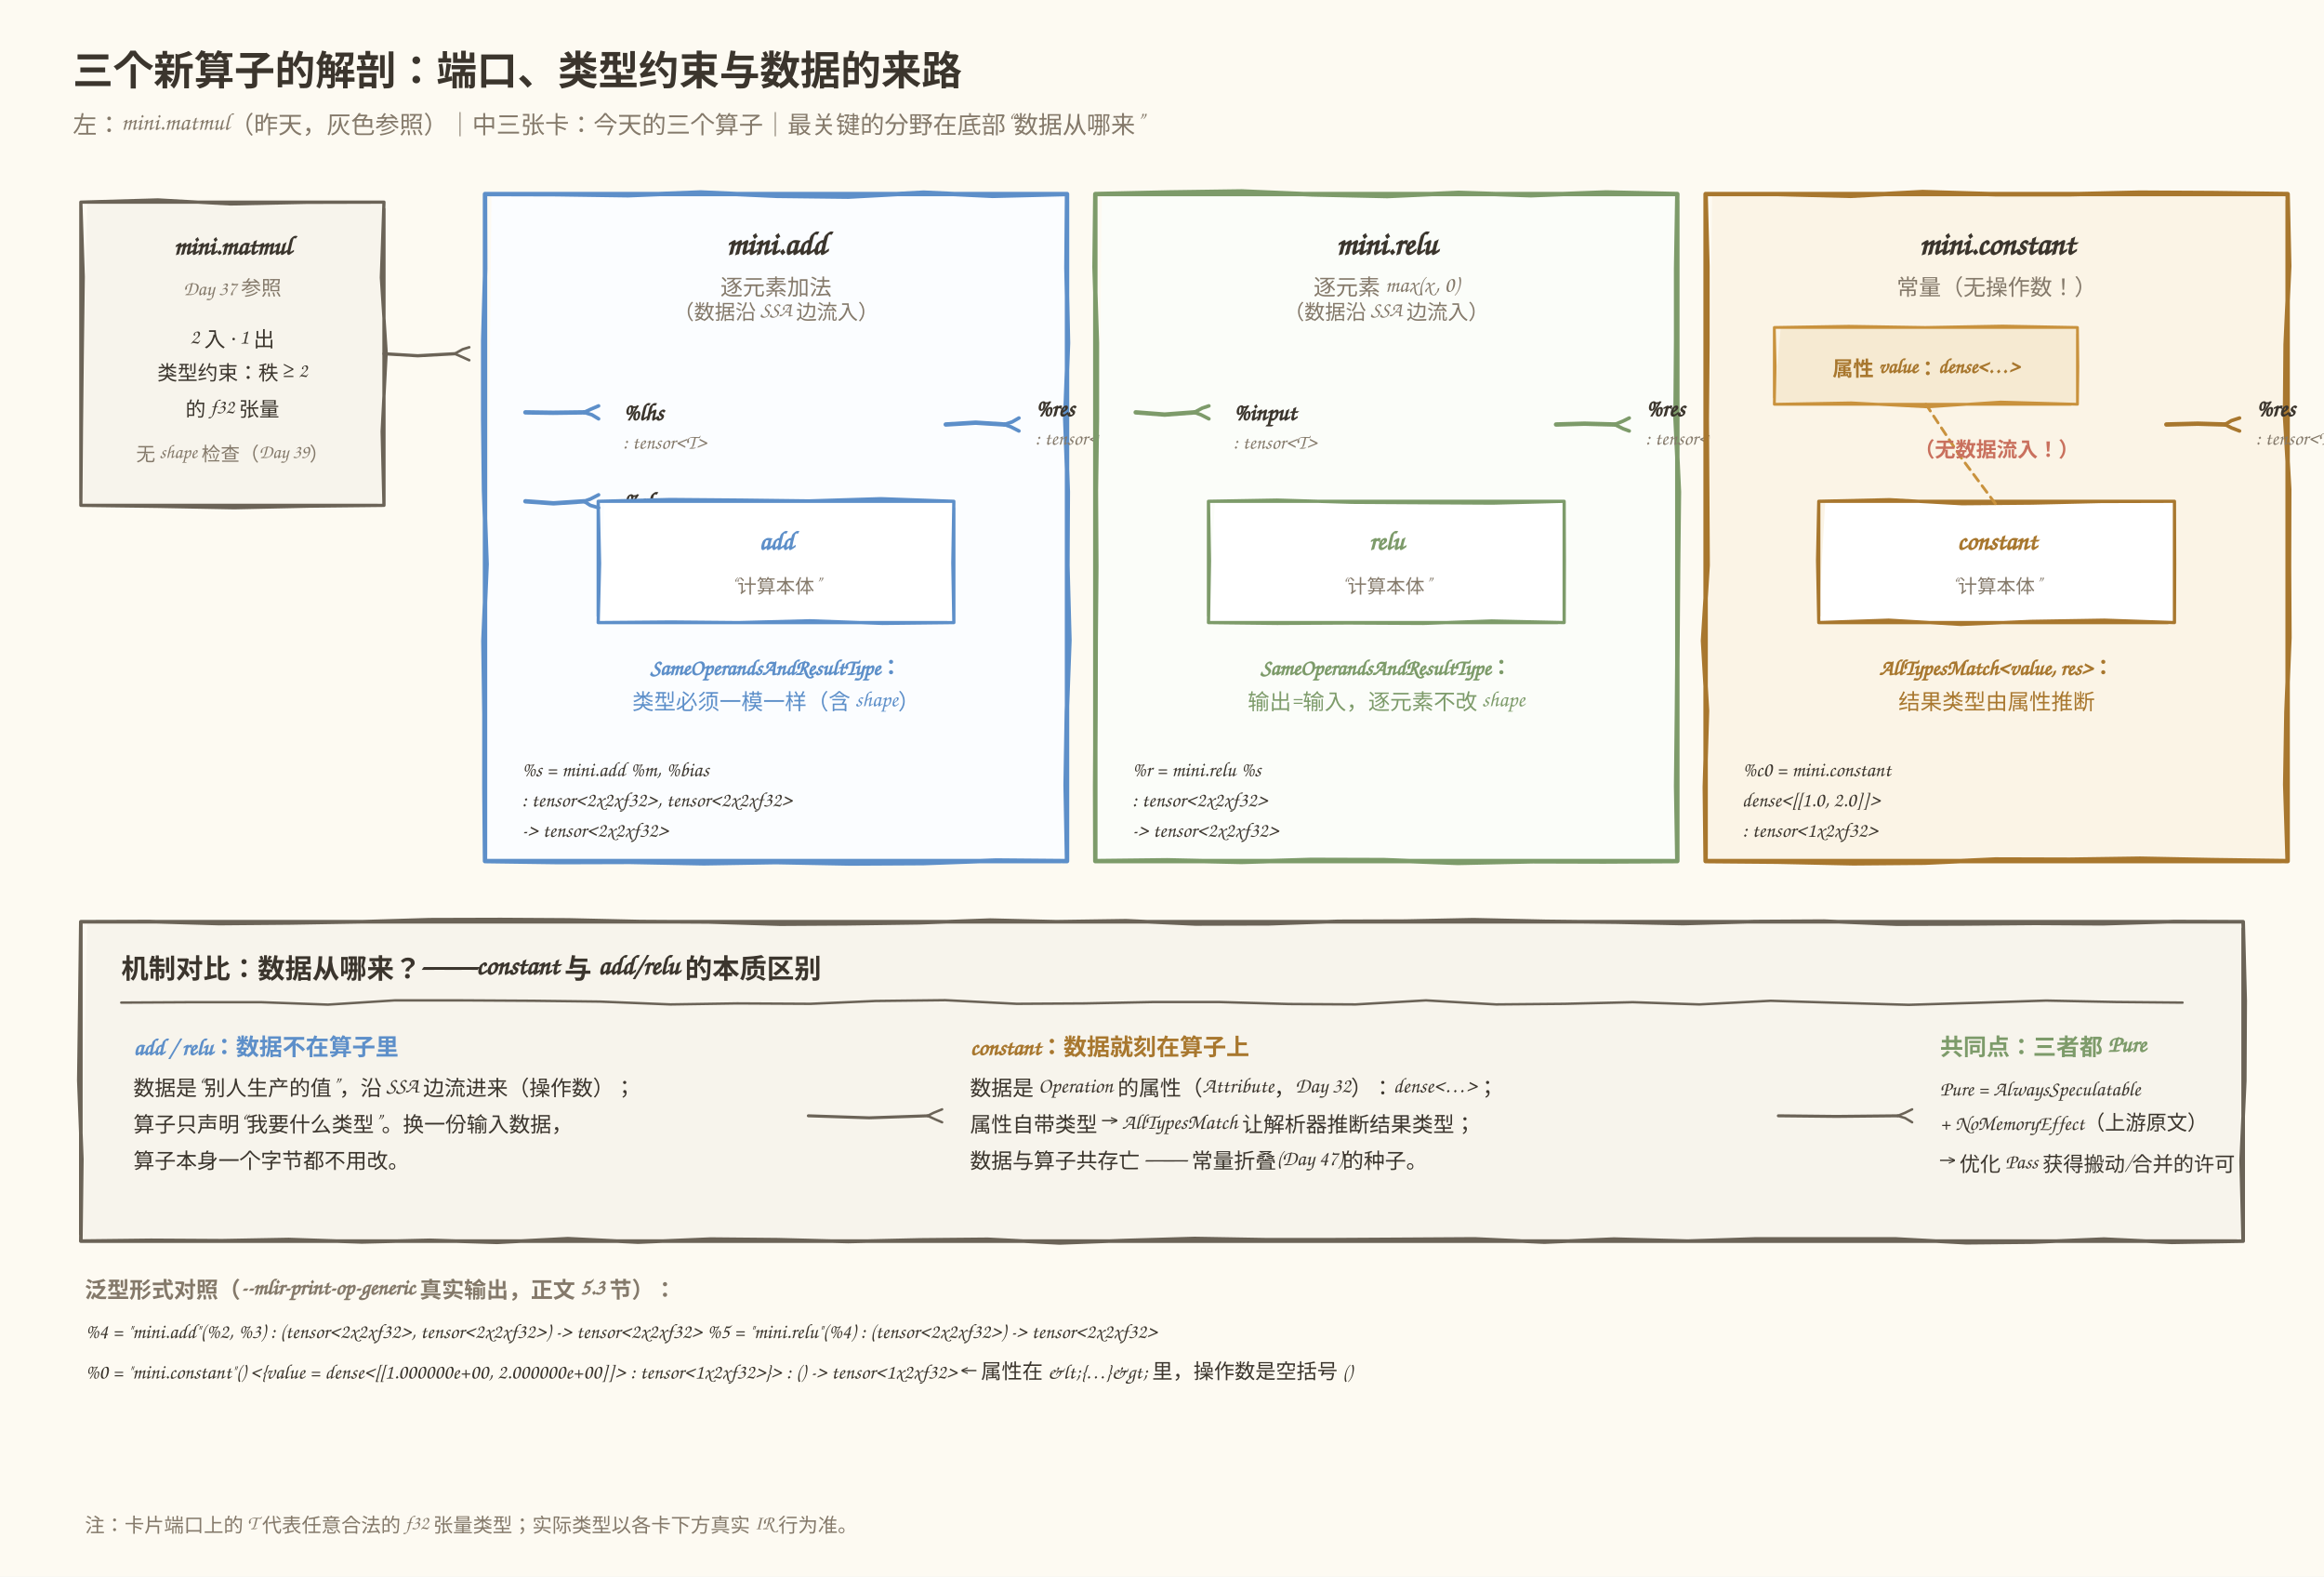
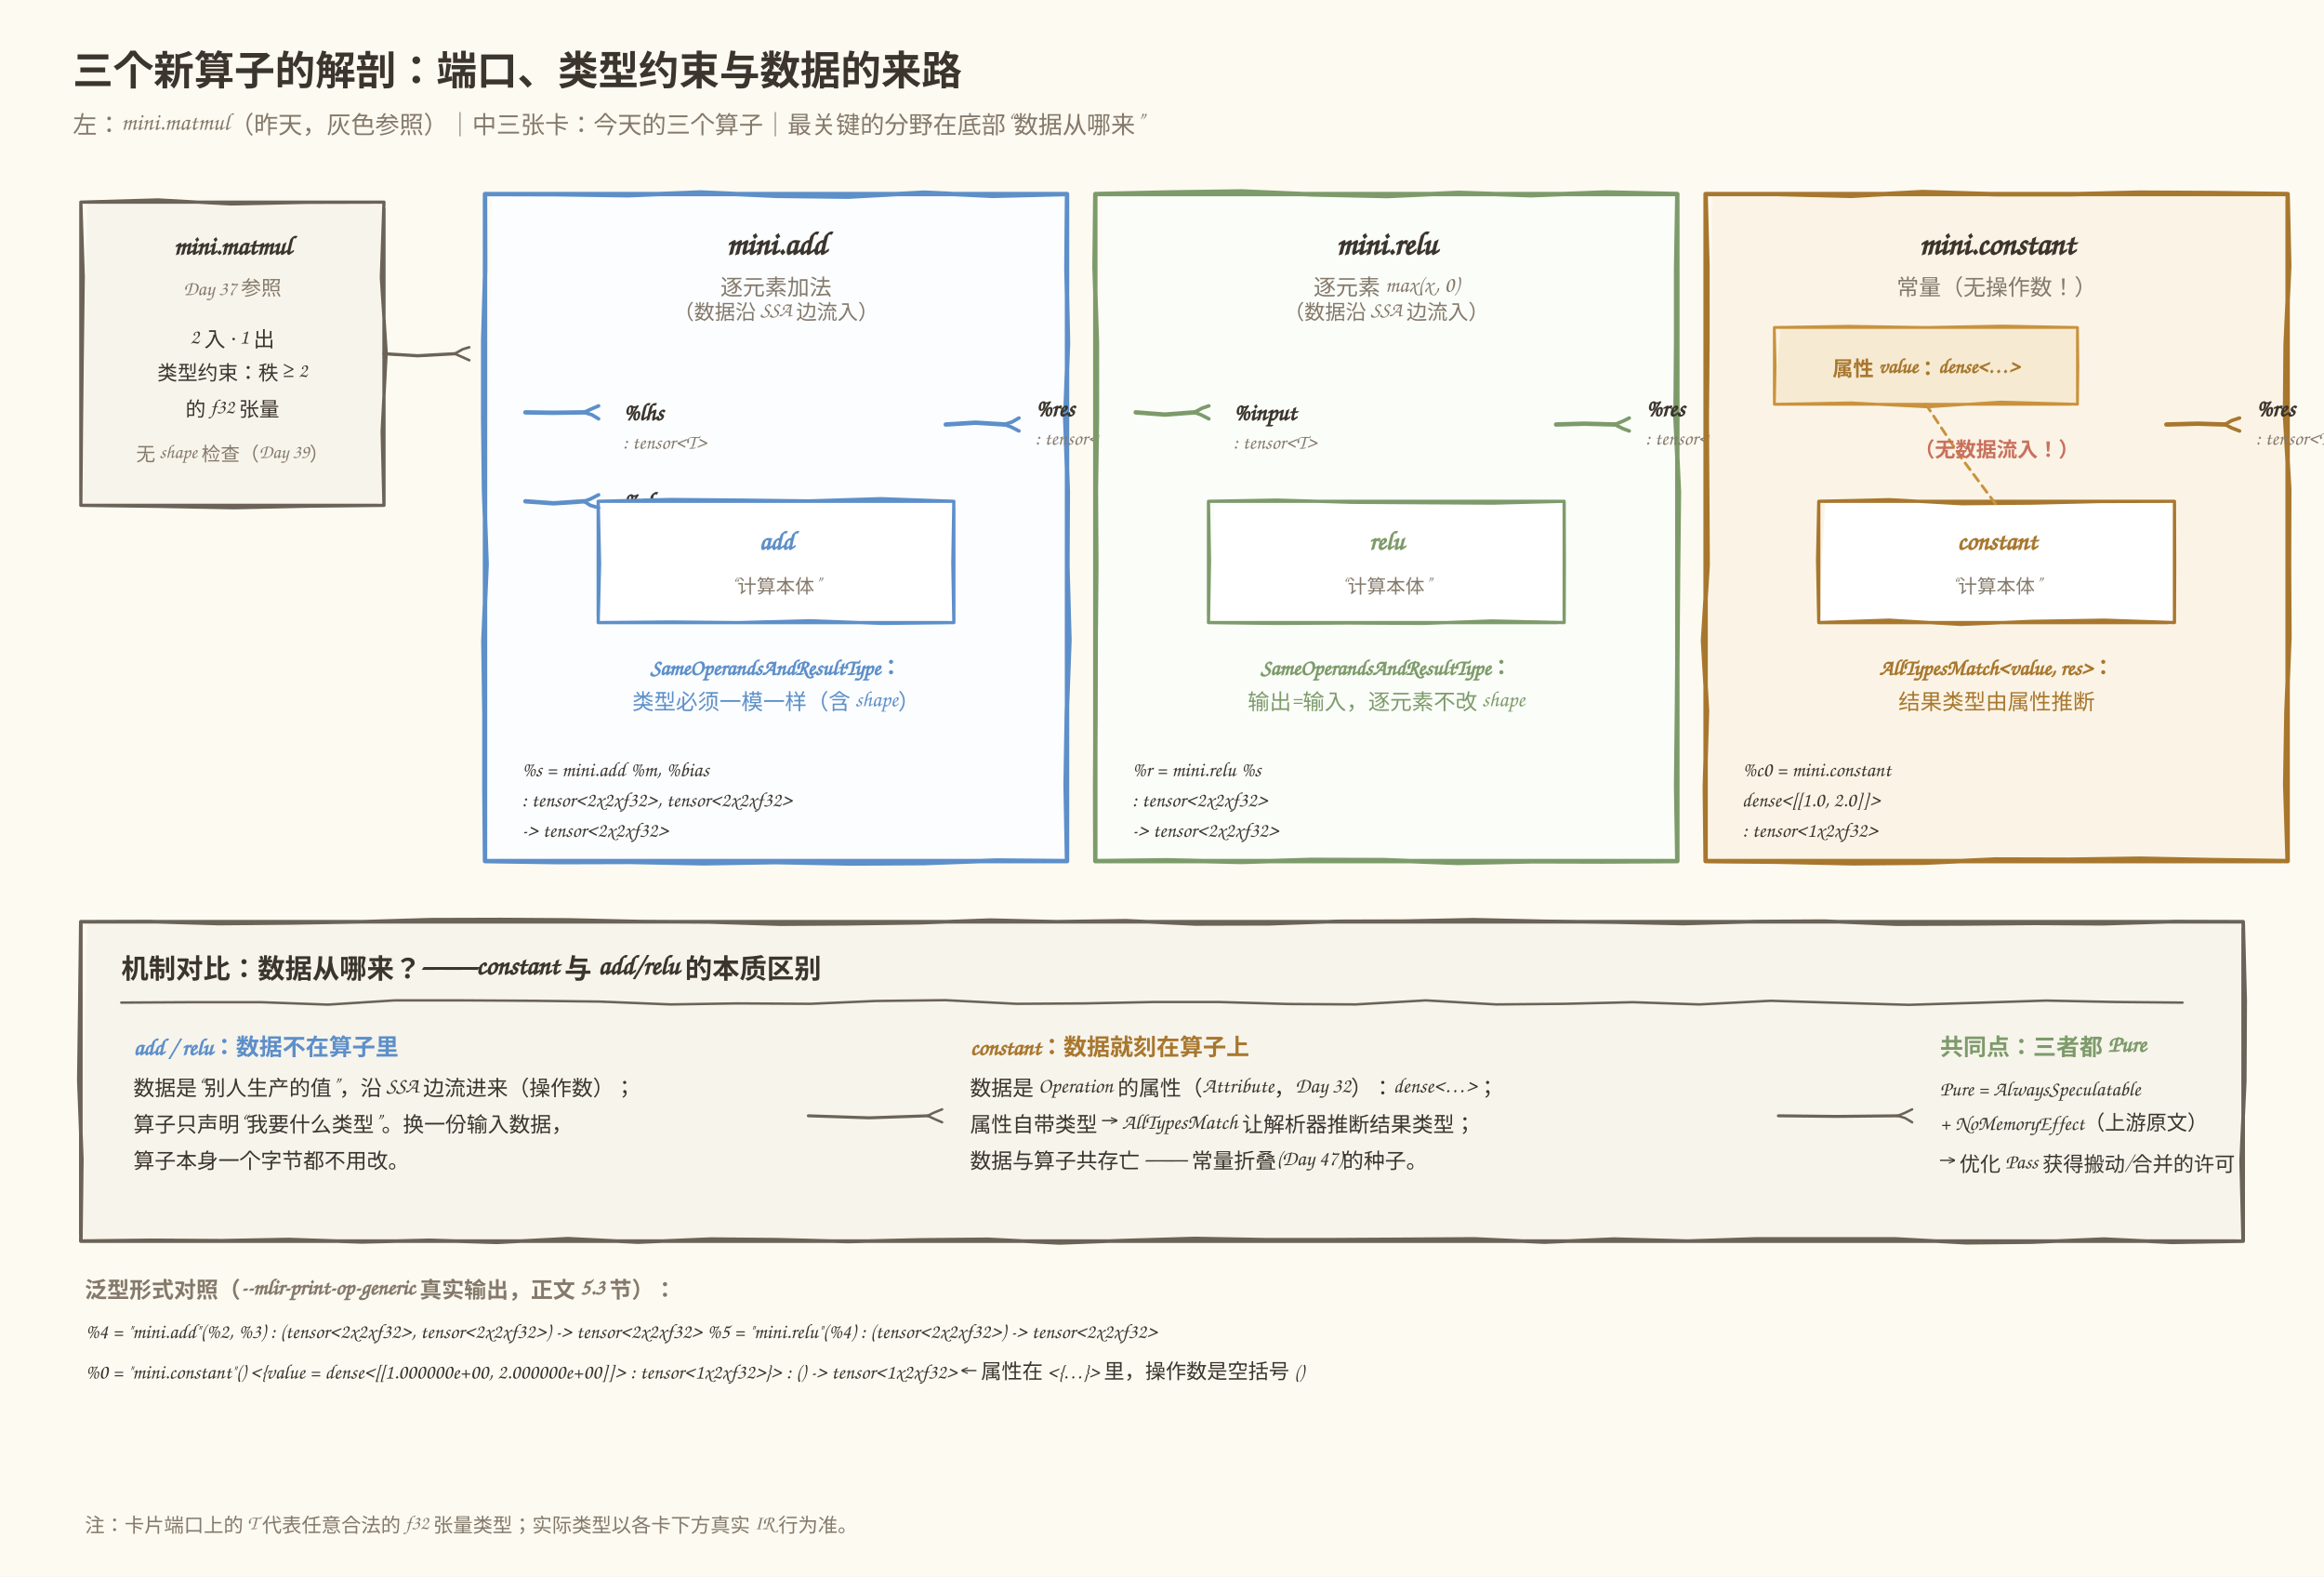
<svg xmlns="http://www.w3.org/2000/svg" width="1150" height="780" viewBox="0 0 1150 780">
  <rect width="1150" height="780" fill="#fdfaf2" />
  <text x="36" y="42" font-family="Comic Sans MS, Comic Neue, Segoe Print, Kaiti SC, KaiTi, 楷体, cursive" font-size="20" fill="#3b352d" text-anchor="start" font-weight="bold">三个新算子的解剖：端口、类型约束与数据的来路</text>
  <text x="36" y="66" font-family="Comic Sans MS, Comic Neue, Segoe Print, Kaiti SC, KaiTi, 楷体, cursive" font-size="12" fill="#84796a" text-anchor="start">左：mini.matmul（昨天，灰色参照）｜中三张卡：今天的三个算子｜最关键的分野在底部“数据从哪来”</text>
  <path d="M 43.2,100.0 L 40.0,100.0 L 78.1,98.9 L 114.1,100.9 L 151.6,100.1 L 190.0,100.0 L 190.0,100.0 L 43.2,100.0 L 190.0,100.0 L 188.7,137.3 L 191.1,174.4 L 189.1,213.5 L 190.0,250.0 L 190.0,250.0 L 190.0,103.2 L 190.0,250.0 L 152.9,250.4 L 115.9,251.2 L 78.4,250.5 L 40.0,250.0 L 40.0,250.0 L 186.8,250.0 L 40.0,250.0 L 40.3,211.9 L 40.7,175.3 L 41.2,136.9 L 40.0,100.0 L 40.0,100.0 L 40.0,246.8" fill="#f7f4ec" stroke="#6b6357" stroke-width="1.6" stroke-linecap="round" stroke-linejoin="round" />
  <text x="115" y="126" font-family="Comic Sans MS, Comic Neue, Segoe Print, Kaiti SC, KaiTi, 楷体, cursive" font-size="13" fill="#3b352d" text-anchor="middle" font-weight="bold">mini.matmul</text>
  <text x="115" y="146" font-family="Comic Sans MS, Comic Neue, Segoe Print, Kaiti SC, KaiTi, 楷体, cursive" font-size="10" fill="#84796a" text-anchor="middle">Day 37 参照</text>
  <text x="115" y="170" font-family="Comic Sans MS, Comic Neue, Segoe Print, Kaiti SC, KaiTi, 楷体, cursive" font-size="10.5" fill="#3b352d" text-anchor="middle">2 入 · 1 出</text>
  <text x="115" y="188" font-family="Comic Sans MS, Comic Neue, Segoe Print, Kaiti SC, KaiTi, 楷体, cursive" font-size="10" fill="#3b352d" text-anchor="middle">类型约束：秩≥2</text>
  <text x="115" y="206" font-family="Comic Sans MS, Comic Neue, Segoe Print, Kaiti SC, KaiTi, 楷体, cursive" font-size="10" fill="#3b352d" text-anchor="middle">的 f32 张量</text>
  <text x="115" y="228" font-family="Comic Sans MS, Comic Neue, Segoe Print, Kaiti SC, KaiTi, 楷体, cursive" font-size="9.5" fill="#84796a" text-anchor="middle">无 shape 检查（Day 39）</text>
  <path d="M 190.0,175.0 L 206.7,176.0 L 225.0,175.0" fill="none" stroke="#6b6357" stroke-width="1.6" stroke-linecap="round" stroke-linejoin="round" />
  <path d="M 225.0,175.0 L 228.9,176.7 L 232.2,178.2" fill="none" stroke="#6b6357" stroke-width="1.28" stroke-linecap="round" stroke-linejoin="round" />
  <path d="M 225.0,175.0 L 228.9,172.8 L 232.2,171.8" fill="none" stroke="#6b6357" stroke-width="1.28" stroke-linecap="round" stroke-linejoin="round" />
  <path d="M 243.2,96.0 L 240.0,96.0 L 275.4,96.1 L 310.8,96.6 L 346.7,95.2 L 384.5,96.9 L 419.7,97.3 L 457.0,95.3 L 491.2,96.9 L 528.0,96.0 L 528.0,96.0 L 243.2,96.0 L 528.0,96.0 L 527.7,132.6 L 528.5,169.7 L 527.1,207.0 L 528.4,243.3 L 528.2,279.8 L 529.2,316.8 L 527.9,351.9 L 527.3,388.4 L 528.0,426.0 L 528.0,426.0 L 528.0,99.2 L 528.0,426.0 L 492.9,425.7 L 456.9,427.0 L 420.9,427.2 L 383.9,426.5 L 348.3,427.1 L 311.7,426.4 L 276.7,426.5 L 240.0,426.0 L 240.0,426.0 L 524.8,426.0 L 240.0,426.0 L 239.7,389.6 L 239.7,353.5 L 239.2,317.0 L 240.8,279.1 L 239.5,242.6 L 239.1,207.3 L 239.1,168.5 L 240.1,133.1 L 240.0,96.0 L 240.0,96.0 L 240.0,422.8" fill="#fbfdff" stroke="#5d8fc9" stroke-width="2.2" stroke-linecap="round" stroke-linejoin="round" />
  <text x="384.0" y="126" font-family="Comic Sans MS, Comic Neue, Segoe Print, Kaiti SC, KaiTi, 楷体, cursive" font-size="16" fill="#3b352d" text-anchor="middle" font-weight="bold">mini.add</text>
  <text x="384.0" y="146" font-family="Comic Sans MS, Comic Neue, Segoe Print, Kaiti SC, KaiTi, 楷体, cursive" font-size="11" fill="#84796a" text-anchor="middle">逐元素加法</text>
  <path d="M 260.0,204.0 L 273.7,204.2 L 289.0,204.0" fill="none" stroke="#5d8fc9" stroke-width="2.2" stroke-linecap="round" stroke-linejoin="round" />
  <path d="M 289.0,204.0 L 292.9,205.2 L 296.2,207.2" fill="none" stroke="#5d8fc9" stroke-width="1.76" stroke-linecap="round" stroke-linejoin="round" />
  <path d="M 289.0,204.0 L 292.0,202.6 L 296.2,200.8" fill="none" stroke="#5d8fc9" stroke-width="1.76" stroke-linecap="round" stroke-linejoin="round" />
  <text x="308" y="208" font-family="Comic Sans MS, Comic Neue, Segoe Print, Kaiti SC, KaiTi, 楷体, cursive" font-size="12" fill="#3b352d" text-anchor="start" font-weight="bold">%lhs</text>
  <text x="308" y="222" font-family="Comic Sans MS, Comic Neue, Segoe Print, Kaiti SC, KaiTi, 楷体, cursive" font-size="10" fill="#84796a" text-anchor="start">: tensor&lt;T&gt;</text>
  <path d="M 260.0,248.0 L 273.9,249.0 L 289.0,248.0" fill="none" stroke="#5d8fc9" stroke-width="2.2" stroke-linecap="round" stroke-linejoin="round" />
  <path d="M 289.0,248.0 L 292.1,250.0 L 296.2,251.2" fill="none" stroke="#5d8fc9" stroke-width="1.76" stroke-linecap="round" stroke-linejoin="round" />
  <path d="M 289.0,248.0 L 292.1,246.9 L 296.2,244.8" fill="none" stroke="#5d8fc9" stroke-width="1.76" stroke-linecap="round" stroke-linejoin="round" />
  <text x="308" y="252" font-family="Comic Sans MS, Comic Neue, Segoe Print, Kaiti SC, KaiTi, 楷体, cursive" font-size="12" fill="#3b352d" text-anchor="start" font-weight="bold">%rhs</text>
  <text x="308" y="266" font-family="Comic Sans MS, Comic Neue, Segoe Print, Kaiti SC, KaiTi, 楷体, cursive" font-size="10" fill="#84796a" text-anchor="start">: tensor&lt;T&gt;</text>
  <path d="M 468.0,210.0 L 482.8,209.1 L 497.0,210.0" fill="none" stroke="#5d8fc9" stroke-width="2.2" stroke-linecap="round" stroke-linejoin="round" />
  <path d="M 497.0,210.0 L 500.3,211.2 L 504.2,213.2" fill="none" stroke="#5d8fc9" stroke-width="1.76" stroke-linecap="round" stroke-linejoin="round" />
  <path d="M 497.0,210.0 L 500.9,208.7 L 504.2,206.8" fill="none" stroke="#5d8fc9" stroke-width="1.76" stroke-linecap="round" stroke-linejoin="round" />
  <text x="512" y="206" font-family="Comic Sans MS, Comic Neue, Segoe Print, Kaiti SC, KaiTi, 楷体, cursive" font-size="12" fill="#3b352d" text-anchor="start" font-weight="bold">%res</text>
  <text x="512" y="220" font-family="Comic Sans MS, Comic Neue, Segoe Print, Kaiti SC, KaiTi, 楷体, cursive" font-size="10" fill="#84796a" text-anchor="start">: tensor&lt;T&gt;</text>
  <path d="M 299.2,248.0 L 296.0,248.0 L 331.7,247.1 L 367.3,247.4 L 400.3,247.8 L 435.9,246.7 L 472.0,248.0 L 472.0,248.0 L 299.2,248.0 L 472.0,248.0 L 471.5,278.5 L 472.0,308.0 L 472.0,308.0 L 472.0,251.2 L 472.0,308.0 L 436.8,308.4 L 400.6,307.1 L 365.4,308.0 L 332.1,307.7 L 296.0,308.0 L 296.0,308.0 L 468.8,308.0 L 296.0,308.0 L 296.7,278.8 L 296.0,248.0 L 296.0,248.0 L 296.0,304.8" fill="#ffffff" stroke="#5d8fc9" stroke-width="1.6" stroke-linecap="round" stroke-linejoin="round" />
  <text x="384.0" y="272" font-family="Comic Sans MS, Comic Neue, Segoe Print, Kaiti SC, KaiTi, 楷体, cursive" font-size="13" fill="#5d8fc9" text-anchor="middle" font-weight="bold">add</text>
  <text x="384.0" y="292" font-family="Comic Sans MS, Comic Neue, Segoe Print, Kaiti SC, KaiTi, 楷体, cursive" font-size="9.5" fill="#84796a" text-anchor="middle">“计算本体”</text>
  <text x="384.0" y="158" font-family="Comic Sans MS, Comic Neue, Segoe Print, Kaiti SC, KaiTi, 楷体, cursive" font-size="10.2" fill="#84796a" text-anchor="middle">（数据沿 SSA 边流入）</text>
  <text x="384.0" y="334" font-family="Comic Sans MS, Comic Neue, Segoe Print, Kaiti SC, KaiTi, 楷体, cursive" font-size="10.8" fill="#5d8fc9" text-anchor="middle" font-weight="bold">SameOperandsAndResultType：</text>
  <text x="384.0" y="351" font-family="Comic Sans MS, Comic Neue, Segoe Print, Kaiti SC, KaiTi, 楷体, cursive" font-size="10.8" fill="#5d8fc9" text-anchor="middle">类型必须一模一样（含 shape）</text>
  <text x="258" y="384" font-family="Comic Sans MS, Comic Neue, Segoe Print, Kaiti SC, KaiTi, 楷体, cursive" font-size="10.2" fill="#3b352d" text-anchor="start">%s = mini.add %m, %bias</text>
  <text x="258" y="399" font-family="Comic Sans MS, Comic Neue, Segoe Print, Kaiti SC, KaiTi, 楷体, cursive" font-size="10.2" fill="#3b352d" text-anchor="start">  : tensor&lt;2x2xf32&gt;, tensor&lt;2x2xf32&gt;</text>
  <text x="258" y="414" font-family="Comic Sans MS, Comic Neue, Segoe Print, Kaiti SC, KaiTi, 楷体, cursive" font-size="10.2" fill="#3b352d" text-anchor="start">  -&gt; tensor&lt;2x2xf32&gt;</text>
  <path d="M 545.2,96.0 L 542.0,96.0 L 578.7,95.2 L 614.5,94.7 L 649.4,96.2 L 686.5,97.0 L 721.8,95.4 L 757.6,96.6 L 794.8,95.2 L 830.0,96.0 L 830.0,96.0 L 545.2,96.0 L 830.0,96.0 L 829.4,132.8 L 829.4,168.7 L 829.1,206.9 L 830.8,243.3 L 830.4,279.5 L 830.1,316.4 L 829.8,351.6 L 829.4,388.9 L 830.0,426.0 L 830.0,426.0 L 830.0,99.2 L 830.0,426.0 L 793.6,426.2 L 758.5,426.1 L 721.4,426.9 L 684.8,425.5 L 648.7,425.4 L 614.3,426.4 L 577.5,425.6 L 542.0,426.0 L 542.0,426.0 L 826.8,426.0 L 542.0,426.0 L 541.9,389.2 L 542.1,351.8 L 542.2,315.1 L 542.5,280.5 L 542.3,242.4 L 542.8,207.1 L 542.8,169.7 L 541.6,132.1 L 542.0,96.0 L 542.0,96.0 L 542.0,422.8" fill="#fbfdf9" stroke="#7d9b6a" stroke-width="2.2" stroke-linecap="round" stroke-linejoin="round" />
  <text x="686.0" y="126" font-family="Comic Sans MS, Comic Neue, Segoe Print, Kaiti SC, KaiTi, 楷体, cursive" font-size="16" fill="#3b352d" text-anchor="middle" font-weight="bold">mini.relu</text>
  <text x="686.0" y="146" font-family="Comic Sans MS, Comic Neue, Segoe Print, Kaiti SC, KaiTi, 楷体, cursive" font-size="11" fill="#84796a" text-anchor="middle">逐元素 max(x, 0)</text>
  <path d="M 562.0,204.0 L 576.3,205.1 L 591.0,204.0" fill="none" stroke="#7d9b6a" stroke-width="2.2" stroke-linecap="round" stroke-linejoin="round" />
  <path d="M 591.0,204.0 L 594.3,205.2 L 598.2,207.2" fill="none" stroke="#7d9b6a" stroke-width="1.76" stroke-linecap="round" stroke-linejoin="round" />
  <path d="M 591.0,204.0 L 594.9,201.9 L 598.2,200.8" fill="none" stroke="#7d9b6a" stroke-width="1.76" stroke-linecap="round" stroke-linejoin="round" />
  <text x="610" y="208" font-family="Comic Sans MS, Comic Neue, Segoe Print, Kaiti SC, KaiTi, 楷体, cursive" font-size="12" fill="#3b352d" text-anchor="start" font-weight="bold">%input</text>
  <text x="610" y="222" font-family="Comic Sans MS, Comic Neue, Segoe Print, Kaiti SC, KaiTi, 楷体, cursive" font-size="10" fill="#84796a" text-anchor="start">: tensor&lt;T&gt;</text>
  <path d="M 770.0,210.0 L 784.1,209.6 L 799.0,210.0" fill="none" stroke="#7d9b6a" stroke-width="2.2" stroke-linecap="round" stroke-linejoin="round" />
  <path d="M 799.0,210.0 L 803.2,212.1 L 806.2,213.2" fill="none" stroke="#7d9b6a" stroke-width="1.76" stroke-linecap="round" stroke-linejoin="round" />
  <path d="M 799.0,210.0 L 803.2,208.3 L 806.2,206.8" fill="none" stroke="#7d9b6a" stroke-width="1.76" stroke-linecap="round" stroke-linejoin="round" />
  <text x="814" y="206" font-family="Comic Sans MS, Comic Neue, Segoe Print, Kaiti SC, KaiTi, 楷体, cursive" font-size="12" fill="#3b352d" text-anchor="start" font-weight="bold">%res</text>
  <text x="814" y="220" font-family="Comic Sans MS, Comic Neue, Segoe Print, Kaiti SC, KaiTi, 楷体, cursive" font-size="10" fill="#84796a" text-anchor="start">: tensor&lt;T&gt;</text>
  <path d="M 601.2,248.0 L 598.0,248.0 L 631.9,247.4 L 669.1,248.5 L 703.5,248.7 L 738.7,248.9 L 774.0,248.0 L 774.0,248.0 L 601.2,248.0 L 774.0,248.0 L 774.1,277.3 L 774.0,308.0 L 774.0,308.0 L 774.0,251.2 L 774.0,308.0 L 738.2,307.2 L 704.3,308.4 L 667.2,308.2 L 632.1,308.4 L 598.0,308.0 L 598.0,308.0 L 770.8,308.0 L 598.0,308.0 L 598.5,277.5 L 598.0,248.0 L 598.0,248.0 L 598.0,304.8" fill="#ffffff" stroke="#7d9b6a" stroke-width="1.6" stroke-linecap="round" stroke-linejoin="round" />
  <text x="686.0" y="272" font-family="Comic Sans MS, Comic Neue, Segoe Print, Kaiti SC, KaiTi, 楷体, cursive" font-size="13" fill="#7d9b6a" text-anchor="middle" font-weight="bold">relu</text>
  <text x="686.0" y="292" font-family="Comic Sans MS, Comic Neue, Segoe Print, Kaiti SC, KaiTi, 楷体, cursive" font-size="9.5" fill="#84796a" text-anchor="middle">“计算本体”</text>
  <text x="686.0" y="158" font-family="Comic Sans MS, Comic Neue, Segoe Print, Kaiti SC, KaiTi, 楷体, cursive" font-size="10.2" fill="#84796a" text-anchor="middle">（数据沿 SSA 边流入）</text>
  <text x="686.0" y="334" font-family="Comic Sans MS, Comic Neue, Segoe Print, Kaiti SC, KaiTi, 楷体, cursive" font-size="10.8" fill="#7d9b6a" text-anchor="middle" font-weight="bold">SameOperandsAndResultType：</text>
  <text x="686.0" y="351" font-family="Comic Sans MS, Comic Neue, Segoe Print, Kaiti SC, KaiTi, 楷体, cursive" font-size="10.8" fill="#7d9b6a" text-anchor="middle">输出=输入，逐元素不改 shape</text>
  <text x="560" y="384" font-family="Comic Sans MS, Comic Neue, Segoe Print, Kaiti SC, KaiTi, 楷体, cursive" font-size="10.2" fill="#3b352d" text-anchor="start">%r = mini.relu %s</text>
  <text x="560" y="399" font-family="Comic Sans MS, Comic Neue, Segoe Print, Kaiti SC, KaiTi, 楷体, cursive" font-size="10.2" fill="#3b352d" text-anchor="start">  : tensor&lt;2x2xf32&gt;</text>
  <text x="560" y="414" font-family="Comic Sans MS, Comic Neue, Segoe Print, Kaiti SC, KaiTi, 楷体, cursive" font-size="10.2" fill="#3b352d" text-anchor="start">  -&gt; tensor&lt;2x2xf32&gt;</text>
  <path d="M 847.2,96.0 L 844.0,96.0 L 880.0,96.0 L 915.6,96.9 L 951.4,95.0 L 987.1,96.1 L 1025.0,96.1 L 1058.8,95.3 L 1095.0,95.5 L 1132.0,96.0 L 1132.0,96.0 L 847.2,96.0 L 1132.0,96.0 L 1132.8,131.7 L 1131.0,170.5 L 1130.7,205.8 L 1132.8,242.0 L 1132.7,280.3 L 1132.9,315.5 L 1131.4,352.3 L 1130.8,388.1 L 1132.0,426.0 L 1132.0,426.0 L 1132.0,99.2 L 1132.0,426.0 L 1094.8,425.5 L 1059.0,424.8 L 1024.3,425.3 L 987.4,425.2 L 952.3,426.8 L 917.1,427.1 L 879.3,426.3 L 844.0,426.0 L 844.0,426.0 L 1128.8,426.0 L 844.0,426.0 L 843.6,389.4 L 844.7,351.6 L 842.7,317.0 L 845.0,279.7 L 844.8,243.7 L 844.6,207.2 L 844.9,170.6 L 844.9,131.5 L 844.0,96.0 L 844.0,96.0 L 844.0,422.8" fill="#fbf4e6" stroke="#a8772e" stroke-width="2.2" stroke-linecap="round" stroke-linejoin="round" />
  <text x="988.0" y="126" font-family="Comic Sans MS, Comic Neue, Segoe Print, Kaiti SC, KaiTi, 楷体, cursive" font-size="16" fill="#3b352d" text-anchor="middle" font-weight="bold">mini.constant</text>
  <text x="988.0" y="146" font-family="Comic Sans MS, Comic Neue, Segoe Print, Kaiti SC, KaiTi, 楷体, cursive" font-size="11" fill="#84796a" text-anchor="middle">常量（无操作数！）</text>
  <path d="M 1072.0,210.0 L 1087.5,209.6 L 1101.0,210.0" fill="none" stroke="#a8772e" stroke-width="2.2" stroke-linecap="round" stroke-linejoin="round" />
  <path d="M 1101.0,210.0 L 1104.3,211.7 L 1108.2,213.2" fill="none" stroke="#a8772e" stroke-width="1.76" stroke-linecap="round" stroke-linejoin="round" />
  <path d="M 1101.0,210.0 L 1104.2,208.1 L 1108.2,206.8" fill="none" stroke="#a8772e" stroke-width="1.76" stroke-linecap="round" stroke-linejoin="round" />
  <text x="1116" y="206" font-family="Comic Sans MS, Comic Neue, Segoe Print, Kaiti SC, KaiTi, 楷体, cursive" font-size="12" fill="#3b352d" text-anchor="start" font-weight="bold">%res</text>
  <text x="1116" y="220" font-family="Comic Sans MS, Comic Neue, Segoe Print, Kaiti SC, KaiTi, 楷体, cursive" font-size="10" fill="#84796a" text-anchor="start">: tensor&lt;T&gt;</text>
  <path d="M 903.2,248.0 L 900.0,248.0 L 935.0,247.2 L 970.9,249.2 L 1005.4,248.9 L 1039.6,248.1 L 1076.0,248.0 L 1076.0,248.0 L 903.2,248.0 L 1076.0,248.0 L 1076.1,279.0 L 1076.0,308.0 L 1076.0,308.0 L 1076.0,251.2 L 1076.0,308.0 L 1041.3,306.8 L 1004.9,307.4 L 970.3,308.9 L 934.6,306.8 L 900.0,308.0 L 900.0,308.0 L 1072.8,308.0 L 900.0,308.0 L 899.4,277.2 L 900.0,248.0 L 900.0,248.0 L 900.0,304.8" fill="#ffffff" stroke="#a8772e" stroke-width="1.6" stroke-linecap="round" stroke-linejoin="round" />
  <text x="988.0" y="272" font-family="Comic Sans MS, Comic Neue, Segoe Print, Kaiti SC, KaiTi, 楷体, cursive" font-size="13" fill="#a8772e" text-anchor="middle" font-weight="bold">constant</text>
  <text x="988.0" y="292" font-family="Comic Sans MS, Comic Neue, Segoe Print, Kaiti SC, KaiTi, 楷体, cursive" font-size="9.5" fill="#84796a" text-anchor="middle">“计算本体”</text>
  <path d="M 881.2,162.0 L 878.0,162.0 L 914.8,161.4 L 952.7,162.0 L 991.0,161.3 L 1028.0,162.0 L 1028.0,162.0 L 881.2,162.0 L 1028.0,162.0 L 1028.2,181.4 L 1028.0,200.0 L 1028.0,200.0 L 1028.0,165.2 L 1028.0,200.0 L 990.0,198.9 L 953.7,201.3 L 916.1,199.3 L 878.0,200.0 L 878.0,200.0 L 1024.8,200.0 L 878.0,200.0 L 878.4,181.1 L 878.0,162.0 L 878.0,162.0 L 878.0,196.8" fill="#f6ead2" stroke="#c9923d" stroke-width="1.4" stroke-linecap="round" stroke-linejoin="round" />
  <path d="M 953.0,200.0 L 970.0,225.8 L 988.0,250.0" fill="none" stroke="#c9923d" stroke-width="1.4" stroke-linecap="round" stroke-linejoin="round" stroke-dasharray="4 3" />
  <text x="953" y="186" font-family="Comic Sans MS, Comic Neue, Segoe Print, Kaiti SC, KaiTi, 楷体, cursive" font-size="10.2" fill="#a8772e" text-anchor="middle" font-weight="bold">属性 value：dense&lt;…&gt;</text>
  <text x="988.0" y="226" font-family="Comic Sans MS, Comic Neue, Segoe Print, Kaiti SC, KaiTi, 楷体, cursive" font-size="10.2" fill="#c9705d" text-anchor="middle" font-weight="bold">（无数据流入！）</text>
  <text x="988.0" y="334" font-family="Comic Sans MS, Comic Neue, Segoe Print, Kaiti SC, KaiTi, 楷体, cursive" font-size="10.8" fill="#a8772e" text-anchor="middle" font-weight="bold">AllTypesMatch&lt;value, res&gt;：</text>
  <text x="988.0" y="351" font-family="Comic Sans MS, Comic Neue, Segoe Print, Kaiti SC, KaiTi, 楷体, cursive" font-size="10.8" fill="#a8772e" text-anchor="middle">结果类型由属性推断</text>
  <text x="862" y="384" font-family="Comic Sans MS, Comic Neue, Segoe Print, Kaiti SC, KaiTi, 楷体, cursive" font-size="10.2" fill="#3b352d" text-anchor="start">%c0 = mini.constant</text>
  <text x="862" y="399" font-family="Comic Sans MS, Comic Neue, Segoe Print, Kaiti SC, KaiTi, 楷体, cursive" font-size="10.2" fill="#3b352d" text-anchor="start">  dense&lt;[[1.0, 2.0]]&gt;</text>
  <text x="862" y="414" font-family="Comic Sans MS, Comic Neue, Segoe Print, Kaiti SC, KaiTi, 楷体, cursive" font-size="10.2" fill="#3b352d" text-anchor="start">  : tensor&lt;1x2xf32&gt;</text>
  <path d="M 43.2,456.0 L 40.0,456.0 L 73.9,455.9 L 108.4,456.9 L 143.7,456.6 L 179.2,456.0 L 212.5,455.0 L 247.8,454.9 L 281.3,455.1 L 316.7,455.9 L 350.7,456.1 L 386.1,457.2 L 419.3,457.0 L 454.7,456.5 L 490.0,455.2 L 522.8,456.0 L 557.2,455.5 L 591.5,457.1 L 628.0,457.0 L 662.1,455.8 L 695.3,455.7 L 729.1,455.0 L 764.8,455.8 L 799.8,456.2 L 832.8,456.9 L 868.2,455.9 L 902.6,455.7 L 938.5,457.2 L 971.1,457.1 L 1007.3,456.8 L 1040.4,457.0 L 1075.7,455.9 L 1110.0,456.0 L 1110.0,456.0 L 43.2,456.0 L 1110.0,456.0 L 1111.0,495.1 L 1110.8,534.7 L 1109.0,574.2 L 1110.0,614.0 L 1110.0,614.0 L 1110.0,459.2 L 1110.0,614.0 L 1074.7,614.6 L 1041.1,613.0 L 1005.4,614.5 L 973.0,614.8 L 937.7,612.9 L 903.5,612.9 L 869.1,612.9 L 835.1,614.0 L 798.6,613.0 L 764.2,614.5 L 729.7,612.9 L 696.5,613.1 L 660.4,613.3 L 625.9,613.3 L 591.1,612.7 L 556.8,613.7 L 524.3,614.9 L 488.8,613.1 L 455.3,613.4 L 419.7,614.2 L 384.9,613.3 L 351.7,613.0 L 315.7,614.5 L 281.0,612.8 L 246.0,614.6 L 212.6,613.6 L 179.0,614.4 L 142.8,613.2 L 110.0,613.8 L 74.7,613.6 L 40.0,614.0 L 40.0,614.0 L 1106.8,614.0 L 40.0,614.0 L 40.5,573.4 L 39.0,534.5 L 39.5,496.7 L 40.0,456.0 L 40.0,456.0 L 40.0,610.8" fill="#f7f4ec" stroke="#6b6357" stroke-width="1.8" stroke-linecap="round" stroke-linejoin="round" />
  <text x="60" y="484" font-family="Comic Sans MS, Comic Neue, Segoe Print, Kaiti SC, KaiTi, 楷体, cursive" font-size="13.5" fill="#3b352d" text-anchor="start" font-weight="bold">机制对比：数据从哪来？——constant 与 add/relu 的本质区别</text>
  <path d="M 60.0,496.0 L 95.1,495.8 L 129.1,495.8 L 162.3,497.0 L 195.3,494.9 L 229.2,494.9 L 263.9,495.1 L 297.0,495.5 L 331.8,496.9 L 364.8,496.4 L 401.0,496.6 L 433.2,495.2 L 467.7,494.8 L 503.1,496.6 L 536.7,496.4 L 571.2,495.7 L 602.9,495.7 L 637.8,496.7 L 670.8,496.9 L 705.6,494.9 L 740.3,496.9 L 774.3,496.6 L 807.9,495.8 L 840.9,496.9 L 876.2,495.1 L 909.3,496.1 L 944.5,497.1 L 977.8,496.1 L 1012.5,495.0 L 1047.1,495.7 L 1080.0,496.0" fill="none" stroke="#6b6357" stroke-width="1.2" stroke-linecap="round" stroke-linejoin="round" />
  <text x="66" y="522" font-family="Comic Sans MS, Comic Neue, Segoe Print, Kaiti SC, KaiTi, 楷体, cursive" font-size="11.5" fill="#5d8fc9" text-anchor="start" font-weight="bold">add / relu：数据不在算子里</text>
  <text x="66" y="542" font-family="Comic Sans MS, Comic Neue, Segoe Print, Kaiti SC, KaiTi, 楷体, cursive" font-size="10.5" fill="#3b352d" text-anchor="start">数据是“别人生产的值”，沿 SSA 边流进来（操作数）；</text>
  <text x="66" y="560" font-family="Comic Sans MS, Comic Neue, Segoe Print, Kaiti SC, KaiTi, 楷体, cursive" font-size="10.5" fill="#3b352d" text-anchor="start">算子只声明“我要什么类型”。换一份输入数据，</text>
  <text x="66" y="578" font-family="Comic Sans MS, Comic Neue, Segoe Print, Kaiti SC, KaiTi, 楷体, cursive" font-size="10.5" fill="#3b352d" text-anchor="start">算子本身一个字节都不用改。</text>
  <path d="M 400.0,552.0 L 430.1,553.0 L 459.0,552.0" fill="none" stroke="#6b6357" stroke-width="1.5" stroke-linecap="round" stroke-linejoin="round" />
  <path d="M 459.0,552.0 L 462.9,553.8 L 466.2,555.2" fill="none" stroke="#6b6357" stroke-width="1.2" stroke-linecap="round" stroke-linejoin="round" />
  <path d="M 459.0,552.0 L 462.0,550.5 L 466.2,548.8" fill="none" stroke="#6b6357" stroke-width="1.2" stroke-linecap="round" stroke-linejoin="round" />
  <text x="480" y="522" font-family="Comic Sans MS, Comic Neue, Segoe Print, Kaiti SC, KaiTi, 楷体, cursive" font-size="11.5" fill="#a8772e" text-anchor="start" font-weight="bold">constant：数据就刻在算子上</text>
  <text x="480" y="542" font-family="Comic Sans MS, Comic Neue, Segoe Print, Kaiti SC, KaiTi, 楷体, cursive" font-size="10.5" fill="#3b352d" text-anchor="start">数据是 Operation 的属性（Attribute，Day 32）：dense&lt;…&gt;；</text>
  <text x="480" y="560" font-family="Comic Sans MS, Comic Neue, Segoe Print, Kaiti SC, KaiTi, 楷体, cursive" font-size="10.5" fill="#3b352d" text-anchor="start">属性自带类型 → AllTypesMatch 让解析器推断结果类型；</text>
  <text x="480" y="578" font-family="Comic Sans MS, Comic Neue, Segoe Print, Kaiti SC, KaiTi, 楷体, cursive" font-size="10.5" fill="#3b352d" text-anchor="start">数据与算子共存亡 —— 常量折叠(Day 47)的种子。</text>
  <path d="M 880.0,552.0 L 908.7,552.3 L 939.0,552.0" fill="none" stroke="#6b6357" stroke-width="1.5" stroke-linecap="round" stroke-linejoin="round" />
  <path d="M 939.0,552.0 L 942.7,553.1 L 946.2,555.2" fill="none" stroke="#6b6357" stroke-width="1.2" stroke-linecap="round" stroke-linejoin="round" />
  <path d="M 939.0,552.0 L 942.5,550.6 L 946.2,548.8" fill="none" stroke="#6b6357" stroke-width="1.2" stroke-linecap="round" stroke-linejoin="round" />
  <text x="960" y="522" font-family="Comic Sans MS, Comic Neue, Segoe Print, Kaiti SC, KaiTi, 楷体, cursive" font-size="11.5" fill="#7d9b6a" text-anchor="start" font-weight="bold">共同点：三者都 Pure</text>
  <text x="960" y="542" font-family="Comic Sans MS, Comic Neue, Segoe Print, Kaiti SC, KaiTi, 楷体, cursive" font-size="10.2" fill="#3b352d" text-anchor="start">Pure = AlwaysSpeculatable</text>
  <text x="960" y="559" font-family="Comic Sans MS, Comic Neue, Segoe Print, Kaiti SC, KaiTi, 楷体, cursive" font-size="10.2" fill="#3b352d" text-anchor="start">      + NoMemoryEffect（上游原文）</text>
  <text x="960" y="578" font-family="Comic Sans MS, Comic Neue, Segoe Print, Kaiti SC, KaiTi, 楷体, cursive" font-size="10.2" fill="#3b352d" text-anchor="start">→ 优化 Pass 获得搬动/合并的许可</text>
  <text x="42" y="642" font-family="Comic Sans MS, Comic Neue, Segoe Print, Kaiti SC, KaiTi, 楷体, cursive" font-size="11" fill="#84796a" text-anchor="start" font-weight="bold">泛型形式对照（--mlir-print-op-generic 真实输出，正文 5.3 节）：</text>
  <text x="42" y="662" font-family="Comic Sans MS, Comic Neue, Segoe Print, Kaiti SC, KaiTi, 楷体, cursive" font-size="10.2" fill="#3b352d" text-anchor="start">%4 = "mini.add"(%2, %3) : (tensor&lt;2x2xf32&gt;, tensor&lt;2x2xf32&gt;) -&gt; tensor&lt;2x2xf32&gt;      %5 = "mini.relu"(%4) : (tensor&lt;2x2xf32&gt;) -&gt; tensor&lt;2x2xf32&gt;</text>
-   <text x="42" y="682" font-family="Comic Sans MS, Comic Neue, Segoe Print, Kaiti SC, KaiTi, 楷体, cursive" font-size="10.2" fill="#3b352d" text-anchor="start">%0 = "mini.constant"() &lt;{value = dense&lt;[[1.000000e+00, 2.000000e+00]]&gt; : tensor&lt;1x2xf32&gt;}&gt; : () -&gt; tensor&lt;1x2xf32&gt;   ← 属性在 &amp;lt;{…}&amp;gt; 里，操作数是空括号 ()</text>
+   <text x="42" y="682" font-family="Comic Sans MS, Comic Neue, Segoe Print, Kaiti SC, KaiTi, 楷体, cursive" font-size="10.2" fill="#3b352d" text-anchor="start">%0 = "mini.constant"() &lt;{value = dense&lt;[[1.000000e+00, 2.000000e+00]]&gt; : tensor&lt;1x2xf32&gt;}&gt; : () -&gt; tensor&lt;1x2xf32&gt;   ← 属性在 &lt;{…}&gt; 里，操作数是空括号 ()</text>
  <text x="42" y="758" font-family="Comic Sans MS, Comic Neue, Segoe Print, Kaiti SC, KaiTi, 楷体, cursive" font-size="9.8" fill="#84796a" text-anchor="start">注：卡片端口上的 T 代表任意合法的 f32 张量类型；实际类型以各卡下方真实 IR 行为准。</text>
</svg>
